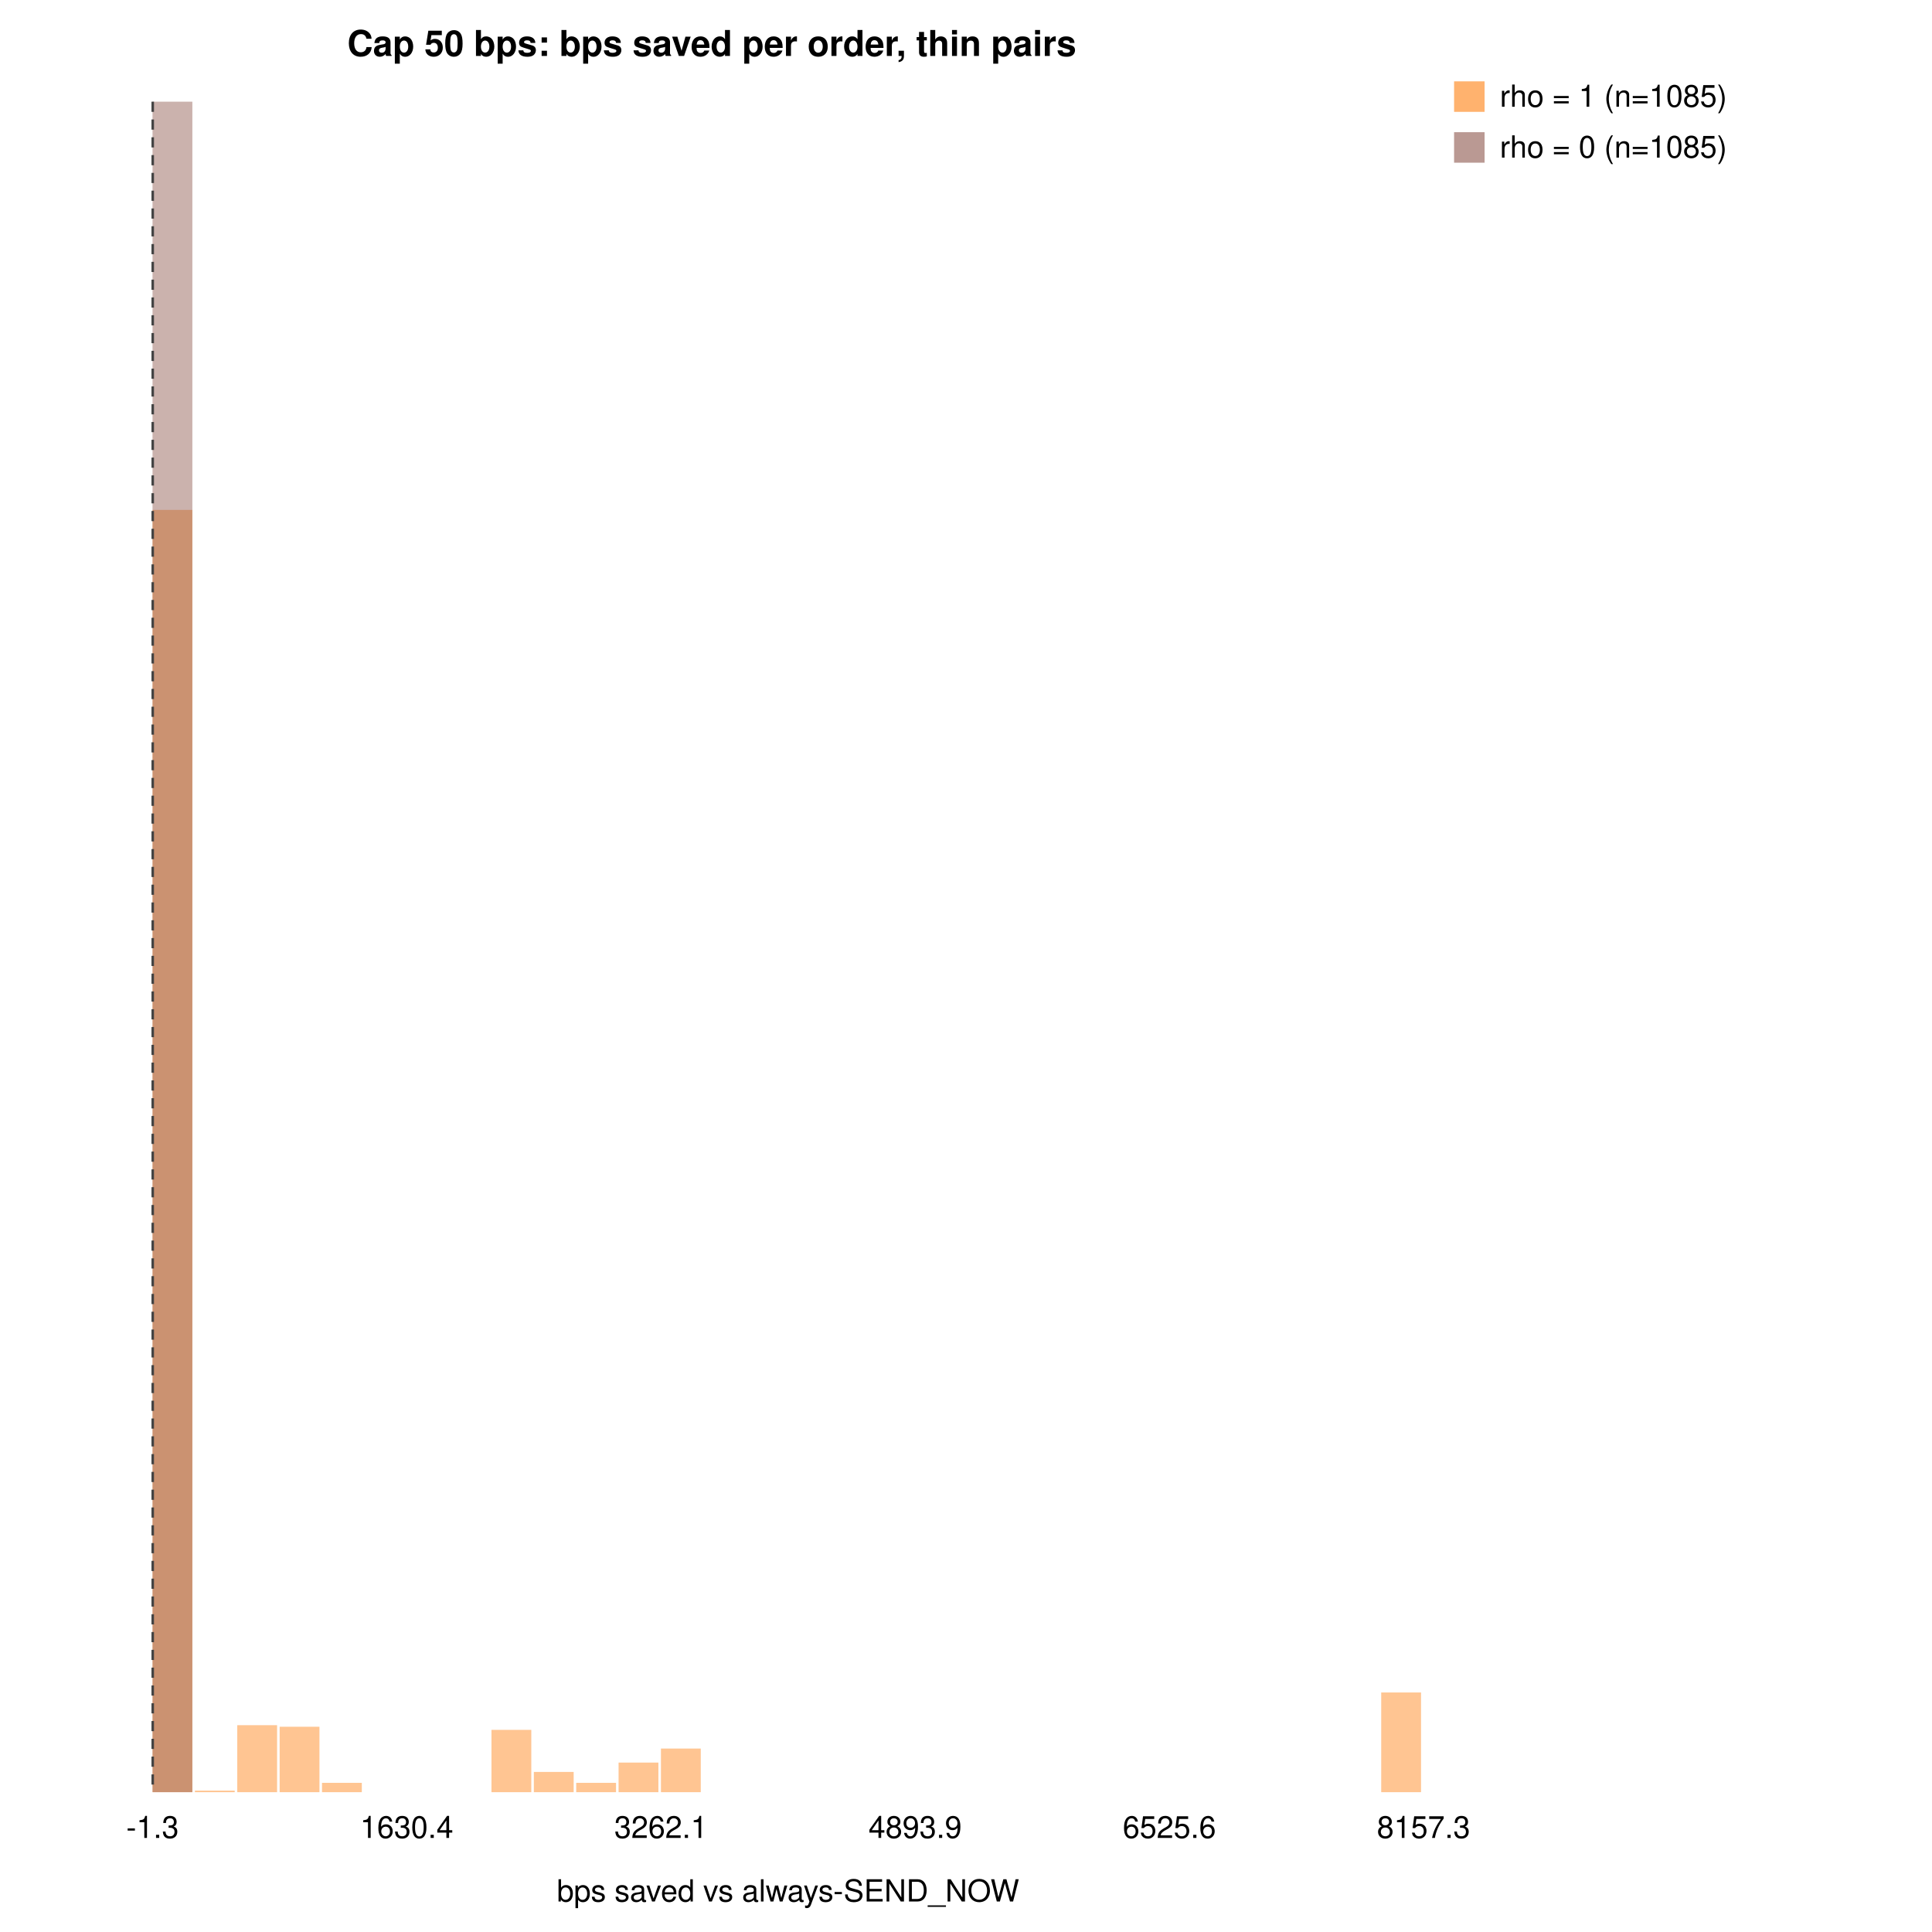
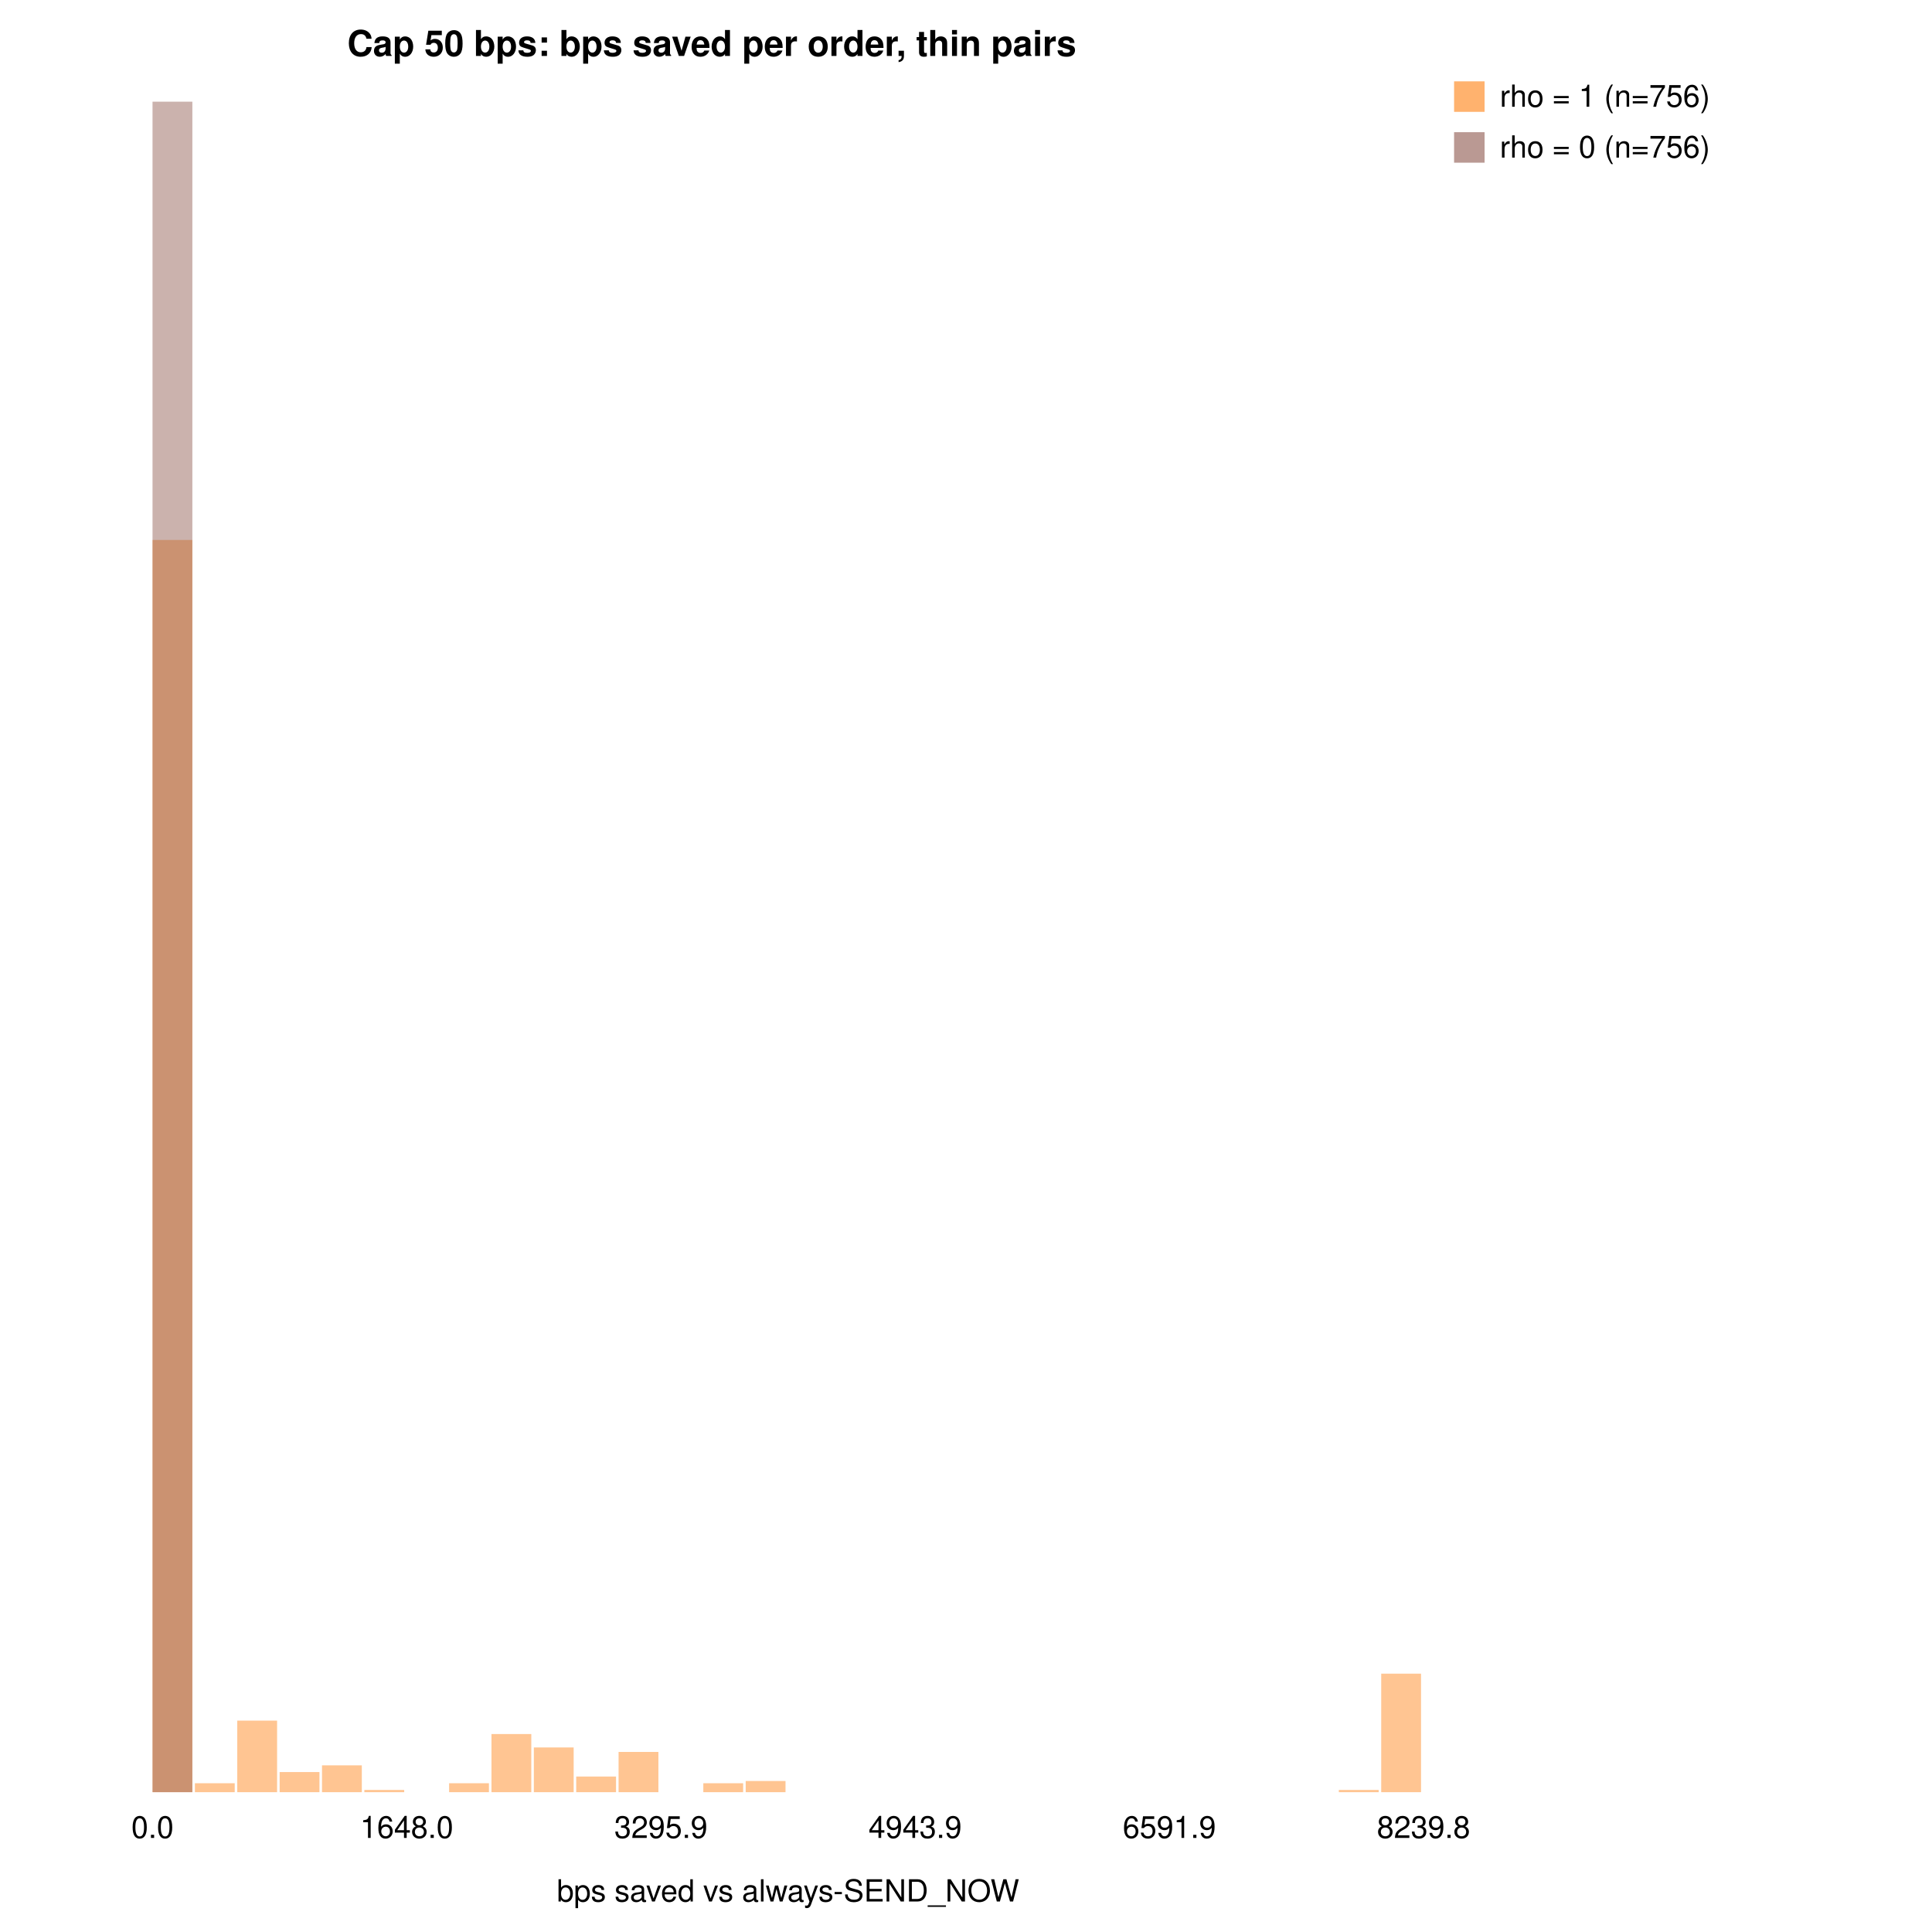
<svg xmlns="http://www.w3.org/2000/svg" width="760" height="760" font-family="Helvetica,Arial,sans-serif" font-size="12">
  <rect width="100%" height="100%" fill="white" />
  <text x="280" y="22" text-anchor="middle" font-size="14" font-weight="bold">Cap 50 bps: bps saved per order, thin pairs</text>
-   <rect x="60" y="200.581" width="15.667" height="504.419" fill="#ff7f0e" fill-opacity="0.45" />
-   <rect x="76.667" y="704.387" width="15.667" height="0.613" fill="#ff7f0e" fill-opacity="0.45" />
-   <rect x="93.333" y="678.645" width="15.667" height="26.355" fill="#ff7f0e" fill-opacity="0.45" />
-   <rect x="110" y="679.258" width="15.667" height="25.742" fill="#ff7f0e" fill-opacity="0.45" />
-   <rect x="126.667" y="701.323" width="15.667" height="3.677" fill="#ff7f0e" fill-opacity="0.45" />
-   <rect x="143.333" y="705" width="15.667" height="0" fill="#ff7f0e" fill-opacity="0.45" />
+   <rect x="60" y="212.407" width="15.667" height="492.593" fill="#ff7f0e" fill-opacity="0.45" />
+   <rect x="76.667" y="701.481" width="15.667" height="3.519" fill="#ff7f0e" fill-opacity="0.45" />
+   <rect x="93.333" y="676.852" width="15.667" height="28.148" fill="#ff7f0e" fill-opacity="0.45" />
+   <rect x="110" y="697.083" width="15.667" height="7.917" fill="#ff7f0e" fill-opacity="0.45" />
+   <rect x="126.667" y="694.444" width="15.667" height="10.556" fill="#ff7f0e" fill-opacity="0.45" />
+   <rect x="143.333" y="704.12" width="15.667" height="0.88" fill="#ff7f0e" fill-opacity="0.45" />
  <rect x="160" y="705" width="15.667" height="0" fill="#ff7f0e" fill-opacity="0.45" />
-   <rect x="176.667" y="705" width="15.667" height="0" fill="#ff7f0e" fill-opacity="0.45" />
-   <rect x="193.333" y="680.484" width="15.667" height="24.516" fill="#ff7f0e" fill-opacity="0.45" />
-   <rect x="210" y="697.032" width="15.667" height="7.968" fill="#ff7f0e" fill-opacity="0.45" />
-   <rect x="226.667" y="701.323" width="15.667" height="3.677" fill="#ff7f0e" fill-opacity="0.45" />
-   <rect x="243.333" y="693.355" width="15.667" height="11.645" fill="#ff7f0e" fill-opacity="0.45" />
-   <rect x="260" y="687.839" width="15.667" height="17.161" fill="#ff7f0e" fill-opacity="0.45" />
-   <rect x="276.667" y="705" width="15.667" height="0" fill="#ff7f0e" fill-opacity="0.45" />
-   <rect x="293.333" y="705" width="15.667" height="0" fill="#ff7f0e" fill-opacity="0.45" />
+   <rect x="176.667" y="701.481" width="15.667" height="3.519" fill="#ff7f0e" fill-opacity="0.45" />
+   <rect x="193.333" y="682.13" width="15.667" height="22.87" fill="#ff7f0e" fill-opacity="0.45" />
+   <rect x="210" y="687.407" width="15.667" height="17.593" fill="#ff7f0e" fill-opacity="0.45" />
+   <rect x="226.667" y="698.843" width="15.667" height="6.157" fill="#ff7f0e" fill-opacity="0.45" />
+   <rect x="243.333" y="689.167" width="15.667" height="15.833" fill="#ff7f0e" fill-opacity="0.45" />
+   <rect x="260" y="705" width="15.667" height="0" fill="#ff7f0e" fill-opacity="0.45" />
+   <rect x="276.667" y="701.481" width="15.667" height="3.519" fill="#ff7f0e" fill-opacity="0.45" />
+   <rect x="293.333" y="700.602" width="15.667" height="4.398" fill="#ff7f0e" fill-opacity="0.45" />
  <rect x="310" y="705" width="15.667" height="0" fill="#ff7f0e" fill-opacity="0.45" />
  <rect x="326.667" y="705" width="15.667" height="0" fill="#ff7f0e" fill-opacity="0.45" />
  <rect x="343.333" y="705" width="15.667" height="0" fill="#ff7f0e" fill-opacity="0.45" />
  <rect x="360" y="705" width="15.667" height="0" fill="#ff7f0e" fill-opacity="0.45" />
  <rect x="376.667" y="705" width="15.667" height="0" fill="#ff7f0e" fill-opacity="0.45" />
  <rect x="393.333" y="705" width="15.667" height="0" fill="#ff7f0e" fill-opacity="0.45" />
  <rect x="410" y="705" width="15.667" height="0" fill="#ff7f0e" fill-opacity="0.45" />
  <rect x="426.667" y="705" width="15.667" height="0" fill="#ff7f0e" fill-opacity="0.45" />
  <rect x="443.333" y="705" width="15.667" height="0" fill="#ff7f0e" fill-opacity="0.45" />
  <rect x="460" y="705" width="15.667" height="0" fill="#ff7f0e" fill-opacity="0.45" />
  <rect x="476.667" y="705" width="15.667" height="0" fill="#ff7f0e" fill-opacity="0.45" />
  <rect x="493.333" y="705" width="15.667" height="0" fill="#ff7f0e" fill-opacity="0.45" />
  <rect x="510" y="705" width="15.667" height="0" fill="#ff7f0e" fill-opacity="0.45" />
-   <rect x="526.667" y="705" width="15.667" height="0" fill="#ff7f0e" fill-opacity="0.45" />
-   <rect x="543.333" y="665.774" width="15.667" height="39.226" fill="#ff7f0e" fill-opacity="0.45" />
+   <rect x="526.667" y="704.12" width="15.667" height="0.88" fill="#ff7f0e" fill-opacity="0.45" />
+   <rect x="543.333" y="658.38" width="15.667" height="46.62" fill="#ff7f0e" fill-opacity="0.45" />
  <rect x="572" y="32" width="12" height="12" fill="#ff7f0e" fill-opacity="0.6" />
-   <text x="590" y="42">rho = 1 (n=1085)</text>
+   <text x="590" y="42">rho = 1 (n=756)</text>
  <rect x="60" y="40" width="15.667" height="665" fill="#8c564b" fill-opacity="0.45" />
  <rect x="76.667" y="705" width="15.667" height="0" fill="#8c564b" fill-opacity="0.45" />
  <rect x="93.333" y="705" width="15.667" height="0" fill="#8c564b" fill-opacity="0.45" />
  <rect x="110" y="705" width="15.667" height="0" fill="#8c564b" fill-opacity="0.45" />
  <rect x="126.667" y="705" width="15.667" height="0" fill="#8c564b" fill-opacity="0.45" />
  <rect x="143.333" y="705" width="15.667" height="0" fill="#8c564b" fill-opacity="0.45" />
  <rect x="160" y="705" width="15.667" height="0" fill="#8c564b" fill-opacity="0.45" />
  <rect x="176.667" y="705" width="15.667" height="0" fill="#8c564b" fill-opacity="0.45" />
  <rect x="193.333" y="705" width="15.667" height="0" fill="#8c564b" fill-opacity="0.45" />
  <rect x="210" y="705" width="15.667" height="0" fill="#8c564b" fill-opacity="0.45" />
  <rect x="226.667" y="705" width="15.667" height="0" fill="#8c564b" fill-opacity="0.45" />
  <rect x="243.333" y="705" width="15.667" height="0" fill="#8c564b" fill-opacity="0.45" />
  <rect x="260" y="705" width="15.667" height="0" fill="#8c564b" fill-opacity="0.45" />
  <rect x="276.667" y="705" width="15.667" height="0" fill="#8c564b" fill-opacity="0.45" />
  <rect x="293.333" y="705" width="15.667" height="0" fill="#8c564b" fill-opacity="0.45" />
  <rect x="310" y="705" width="15.667" height="0" fill="#8c564b" fill-opacity="0.45" />
  <rect x="326.667" y="705" width="15.667" height="0" fill="#8c564b" fill-opacity="0.45" />
  <rect x="343.333" y="705" width="15.667" height="0" fill="#8c564b" fill-opacity="0.45" />
  <rect x="360" y="705" width="15.667" height="0" fill="#8c564b" fill-opacity="0.45" />
  <rect x="376.667" y="705" width="15.667" height="0" fill="#8c564b" fill-opacity="0.45" />
  <rect x="393.333" y="705" width="15.667" height="0" fill="#8c564b" fill-opacity="0.45" />
  <rect x="410" y="705" width="15.667" height="0" fill="#8c564b" fill-opacity="0.45" />
  <rect x="426.667" y="705" width="15.667" height="0" fill="#8c564b" fill-opacity="0.45" />
  <rect x="443.333" y="705" width="15.667" height="0" fill="#8c564b" fill-opacity="0.45" />
  <rect x="460" y="705" width="15.667" height="0" fill="#8c564b" fill-opacity="0.45" />
  <rect x="476.667" y="705" width="15.667" height="0" fill="#8c564b" fill-opacity="0.45" />
  <rect x="493.333" y="705" width="15.667" height="0" fill="#8c564b" fill-opacity="0.45" />
  <rect x="510" y="705" width="15.667" height="0" fill="#8c564b" fill-opacity="0.45" />
  <rect x="526.667" y="705" width="15.667" height="0" fill="#8c564b" fill-opacity="0.45" />
  <rect x="543.333" y="705" width="15.667" height="0" fill="#8c564b" fill-opacity="0.45" />
  <rect x="572" y="52" width="12" height="12" fill="#8c564b" fill-opacity="0.6" />
-   <text x="590" y="62">rho = 0 (n=1085)</text>
-   <line x1="60.08" x2="60.08" y1="40" y2="705" stroke="#444" stroke-dasharray="4,3" />
-   <text x="60" y="723" text-anchor="middle">-1.3</text>
-   <text x="160" y="723" text-anchor="middle">1630.4</text>
-   <text x="260" y="723" text-anchor="middle">3262.1</text>
-   <text x="360" y="723" text-anchor="middle">4893.9</text>
-   <text x="460" y="723" text-anchor="middle">6525.6</text>
-   <text x="560" y="723" text-anchor="middle">8157.3</text>
+   <text x="590" y="62">rho = 0 (n=756)</text>
+   <text x="60" y="723" text-anchor="middle">0.0</text>
+   <text x="160" y="723" text-anchor="middle">1648.0</text>
+   <text x="260" y="723" text-anchor="middle">3295.9</text>
+   <text x="360" y="723" text-anchor="middle">4943.9</text>
+   <text x="460" y="723" text-anchor="middle">6591.9</text>
+   <text x="560" y="723" text-anchor="middle">8239.8</text>
  <text x="310" y="748" text-anchor="middle">bps saved vs always-SEND_NOW</text>
</svg>
